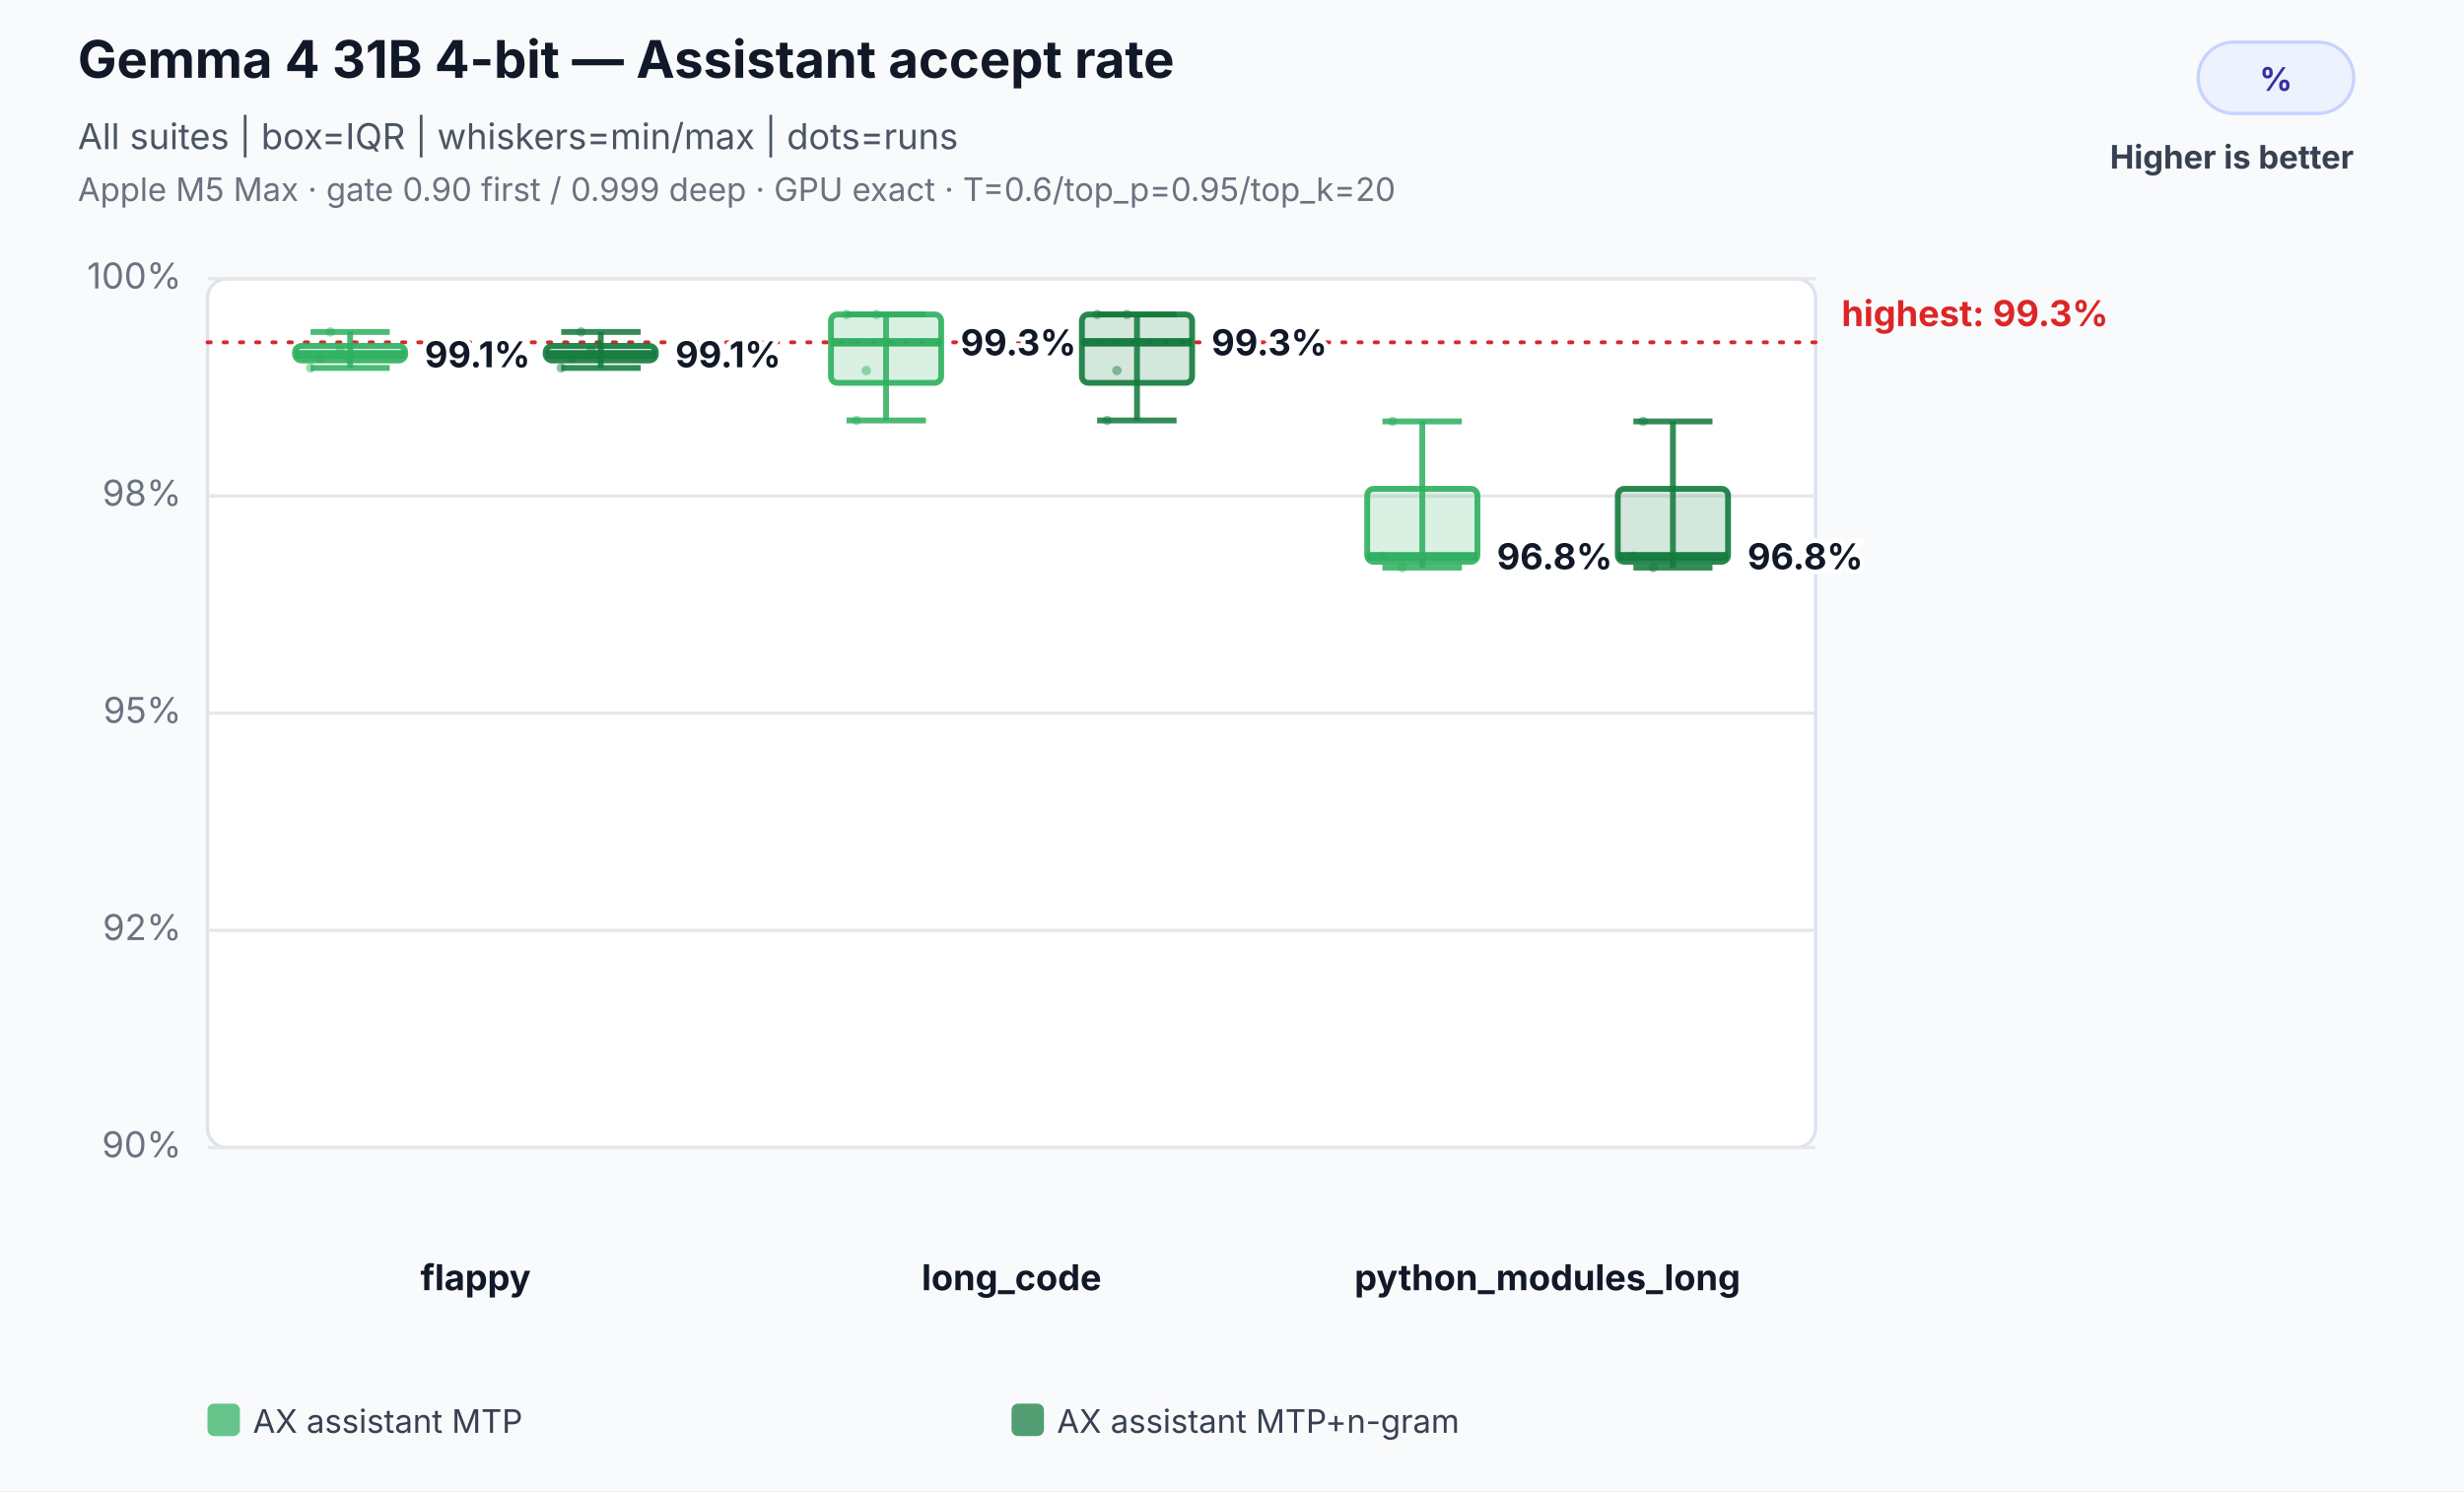
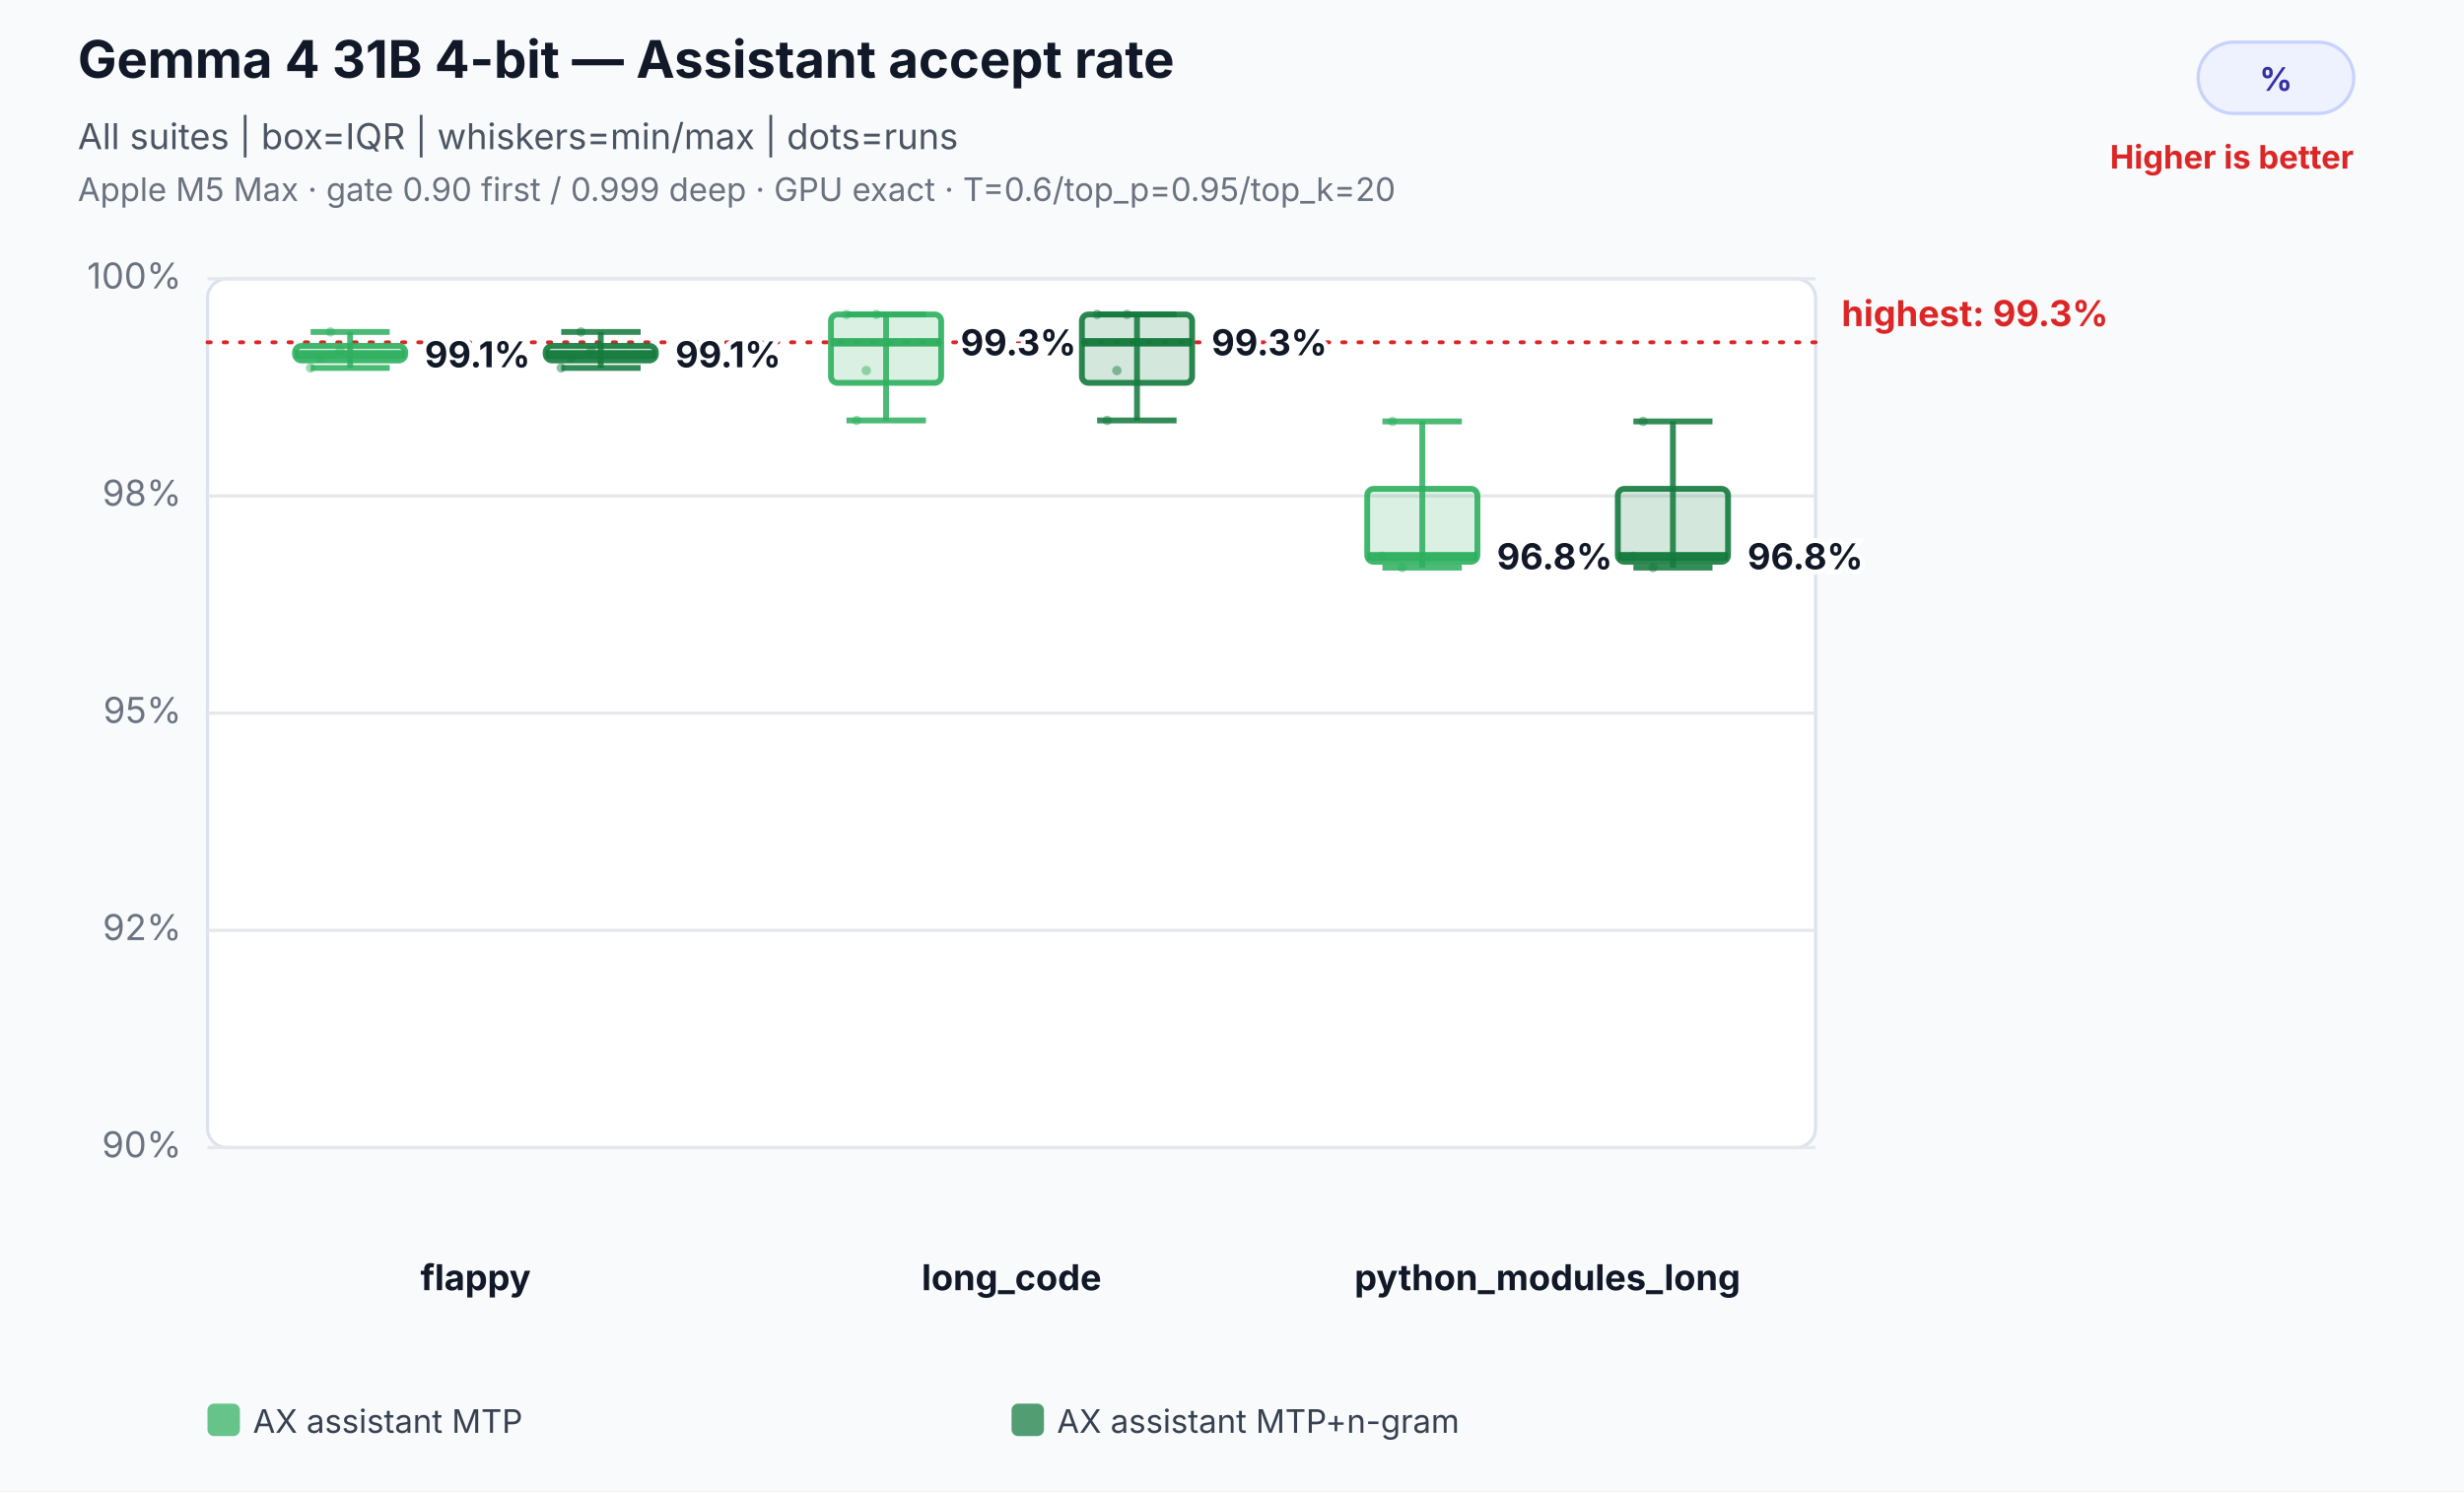
<svg xmlns="http://www.w3.org/2000/svg" width="760" height="460" viewBox="0 0 760 460" role="img" aria-labelledby="title desc">
  <rect width="100%" height="100%" fill="#f8fafc" />
  <text x="24" y="24" font-family="Inter,Segoe UI,Arial,sans-serif" font-size="16" font-weight="700" fill="#111827">Gemma 4 31B 4-bit — Assistant accept rate</text>
  <text x="24" y="46" font-family="Inter,Segoe UI,Arial,sans-serif" font-size="11" fill="#4b5563">All suites | box=IQR | whiskers=min/max | dots=runs</text>
  <text x="24" y="62" font-family="Inter,Segoe UI,Arial,sans-serif" font-size="10" fill="#6b7280">Apple M5 Max · gate 0.90 first / 0.999 deep · GPU exact · T=0.6/top_p=0.95/top_k=20</text>
  <rect x="678" y="13" width="48" height="22" rx="11" fill="#eef2ff" stroke="#c7d2fe" />
  <text x="702.0" y="28" text-anchor="middle" font-family="Inter,Segoe UI,Arial,sans-serif" font-size="10" font-weight="700" fill="#3730a3">%</text>
-   <text x="726" y="52" text-anchor="end" font-family="Inter,Segoe UI,Arial,sans-serif" font-size="10" font-weight="700" fill="#374151">Higher is better</text>
+   <text x="726" y="52" text-anchor="end" font-family="Inter,Segoe UI,Arial,sans-serif" font-size="10" font-weight="700" fill="#dc2626">Higher is better</text>
  <rect x="64" y="86" width="496" height="268" rx="6" fill="#ffffff" stroke="#dbe3ef" />
  <line x1="64" y1="354.0" x2="560" y2="354.0" stroke="#e5e7eb" stroke-width="1" />
  <text x="56" y="357.0" text-anchor="end" font-family="Inter,Segoe UI,Arial,sans-serif" font-size="11" fill="#6b7280">90%</text>
  <line x1="64" y1="287.0" x2="560" y2="287.0" stroke="#e5e7eb" stroke-width="1" />
  <text x="56" y="290.0" text-anchor="end" font-family="Inter,Segoe UI,Arial,sans-serif" font-size="11" fill="#6b7280">92%</text>
  <line x1="64" y1="220.0" x2="560" y2="220.0" stroke="#e5e7eb" stroke-width="1" />
  <text x="56" y="223.0" text-anchor="end" font-family="Inter,Segoe UI,Arial,sans-serif" font-size="11" fill="#6b7280">95%</text>
  <line x1="64" y1="153.0" x2="560" y2="153.0" stroke="#e5e7eb" stroke-width="1" />
  <text x="56" y="156.0" text-anchor="end" font-family="Inter,Segoe UI,Arial,sans-serif" font-size="11" fill="#6b7280">98%</text>
  <line x1="64" y1="86.0" x2="560" y2="86.0" stroke="#e5e7eb" stroke-width="1" />
  <text x="56" y="89.0" text-anchor="end" font-family="Inter,Segoe UI,Arial,sans-serif" font-size="11" fill="#6b7280">100%</text>
  <line x1="64" y1="105.6" x2="560" y2="105.6" stroke="#dc2626" stroke-width="1.2" stroke-dasharray="1 4" stroke-linecap="round" />
  <text x="568" y="100.6" text-anchor="start" font-family="Inter,Segoe UI,Arial,sans-serif" font-size="11" font-weight="700" fill="#dc2626" data-label="highest median">highest: 99.3%</text>
  <text x="146.7" y="398" text-anchor="middle" font-family="Inter,Segoe UI,Arial,sans-serif" font-size="11" font-weight="700" fill="#111827">flappy</text>
  <circle cx="95.8" cy="113.5" r="1.45" fill="#2eaf5f" fill-opacity="0.46" />
  <circle cx="98.8" cy="110.5" r="1.45" fill="#2eaf5f" fill-opacity="0.46" />
  <circle cx="101.9" cy="102.4" r="1.45" fill="#2eaf5f" fill-opacity="0.46" />
  <circle cx="104.9" cy="108.2" r="1.45" fill="#2eaf5f" fill-opacity="0.46" />
  <line x1="108.0" y1="102.4" x2="108.0" y2="113.5" stroke="#2eaf5f" stroke-opacity="0.86" stroke-width="1.8" />
  <line x1="95.8" y1="102.4" x2="120.2" y2="102.4" stroke="#2eaf5f" stroke-opacity="0.86" stroke-width="1.8" />
  <line x1="95.8" y1="113.5" x2="120.2" y2="113.5" stroke="#2eaf5f" stroke-opacity="0.86" stroke-width="1.8" />
  <rect x="91.0" y="106.7" width="34.0" height="4.5" rx="2" fill="#2eaf5f" fill-opacity="0.18" stroke="#2eaf5f" stroke-opacity="0.9" stroke-width="1.8" />
  <line x1="91.0" y1="109.3" x2="125.0" y2="109.3" stroke="#2eaf5f" stroke-opacity="0.96" stroke-width="2.6" />
  <text x="131.0" y="113.3" text-anchor="start" font-family="Inter,Segoe UI,Arial,sans-serif" font-size="11" font-weight="700" fill="#111827" stroke="#ffffff" stroke-width="3" paint-order="stroke">99.1%</text>
  <circle cx="173.1" cy="113.5" r="1.45" fill="#137a3d" fill-opacity="0.46" />
  <circle cx="176.2" cy="110.5" r="1.45" fill="#137a3d" fill-opacity="0.46" />
  <circle cx="179.2" cy="102.4" r="1.45" fill="#137a3d" fill-opacity="0.46" />
  <circle cx="182.3" cy="108.2" r="1.45" fill="#137a3d" fill-opacity="0.46" />
  <line x1="185.3" y1="102.4" x2="185.3" y2="113.5" stroke="#137a3d" stroke-opacity="0.86" stroke-width="1.8" />
  <line x1="173.1" y1="102.4" x2="197.6" y2="102.4" stroke="#137a3d" stroke-opacity="0.86" stroke-width="1.8" />
  <line x1="173.1" y1="113.5" x2="197.6" y2="113.5" stroke="#137a3d" stroke-opacity="0.86" stroke-width="1.8" />
  <rect x="168.3" y="106.7" width="34.0" height="4.5" rx="2" fill="#137a3d" fill-opacity="0.18" stroke="#137a3d" stroke-opacity="0.9" stroke-width="1.8" />
  <line x1="168.3" y1="109.3" x2="202.3" y2="109.3" stroke="#137a3d" stroke-opacity="0.96" stroke-width="2.6" />
  <text x="208.3" y="113.3" text-anchor="start" font-family="Inter,Segoe UI,Arial,sans-serif" font-size="11" font-weight="700" fill="#111827" stroke="#ffffff" stroke-width="3" paint-order="stroke">99.1%</text>
  <text x="312.0" y="398" text-anchor="middle" font-family="Inter,Segoe UI,Arial,sans-serif" font-size="11" font-weight="700" fill="#111827">long_code</text>
  <circle cx="261.1" cy="97.0" r="1.45" fill="#2eaf5f" fill-opacity="0.46" />
  <circle cx="264.2" cy="129.7" r="1.45" fill="#2eaf5f" fill-opacity="0.46" />
  <circle cx="267.2" cy="114.3" r="1.45" fill="#2eaf5f" fill-opacity="0.46" />
  <circle cx="270.3" cy="97.0" r="1.45" fill="#2eaf5f" fill-opacity="0.46" />
  <line x1="273.3" y1="97.0" x2="273.3" y2="129.7" stroke="#2eaf5f" stroke-opacity="0.86" stroke-width="1.8" />
  <line x1="261.1" y1="97.0" x2="285.6" y2="97.0" stroke="#2eaf5f" stroke-opacity="0.86" stroke-width="1.8" />
  <line x1="261.1" y1="129.7" x2="285.6" y2="129.7" stroke="#2eaf5f" stroke-opacity="0.86" stroke-width="1.8" />
  <rect x="256.3" y="97.0" width="34.0" height="21.1" rx="2" fill="#2eaf5f" fill-opacity="0.18" stroke="#2eaf5f" stroke-opacity="0.9" stroke-width="1.8" />
  <line x1="256.3" y1="105.6" x2="290.3" y2="105.6" stroke="#2eaf5f" stroke-opacity="0.96" stroke-width="2.6" />
  <text x="296.3" y="109.6" text-anchor="start" font-family="Inter,Segoe UI,Arial,sans-serif" font-size="11" font-weight="700" fill="#111827" stroke="#ffffff" stroke-width="3" paint-order="stroke">99.3%</text>
  <circle cx="338.4" cy="97.0" r="1.45" fill="#137a3d" fill-opacity="0.46" />
  <circle cx="341.5" cy="129.7" r="1.45" fill="#137a3d" fill-opacity="0.46" />
  <circle cx="344.5" cy="114.3" r="1.45" fill="#137a3d" fill-opacity="0.46" />
  <circle cx="347.6" cy="97.0" r="1.45" fill="#137a3d" fill-opacity="0.46" />
  <line x1="350.7" y1="97.0" x2="350.7" y2="129.7" stroke="#137a3d" stroke-opacity="0.86" stroke-width="1.8" />
  <line x1="338.4" y1="97.0" x2="362.9" y2="97.0" stroke="#137a3d" stroke-opacity="0.86" stroke-width="1.8" />
  <line x1="338.4" y1="129.7" x2="362.9" y2="129.7" stroke="#137a3d" stroke-opacity="0.86" stroke-width="1.8" />
  <rect x="333.7" y="97.0" width="34.0" height="21.1" rx="2" fill="#137a3d" fill-opacity="0.18" stroke="#137a3d" stroke-opacity="0.9" stroke-width="1.8" />
  <line x1="333.7" y1="105.6" x2="367.7" y2="105.6" stroke="#137a3d" stroke-opacity="0.96" stroke-width="2.6" />
  <text x="373.7" y="109.6" text-anchor="start" font-family="Inter,Segoe UI,Arial,sans-serif" font-size="11" font-weight="700" fill="#111827" stroke="#ffffff" stroke-width="3" paint-order="stroke">99.3%</text>
  <text x="477.3" y="398" text-anchor="middle" font-family="Inter,Segoe UI,Arial,sans-serif" font-size="11" font-weight="700" fill="#111827">python_modules_long</text>
  <circle cx="426.4" cy="171.6" r="1.45" fill="#2eaf5f" fill-opacity="0.46" />
  <circle cx="429.5" cy="130.0" r="1.45" fill="#2eaf5f" fill-opacity="0.46" />
  <circle cx="432.5" cy="175.1" r="1.45" fill="#2eaf5f" fill-opacity="0.46" />
  <line x1="438.7" y1="130.0" x2="438.7" y2="175.1" stroke="#2eaf5f" stroke-opacity="0.86" stroke-width="1.8" />
  <line x1="426.4" y1="130.0" x2="450.9" y2="130.0" stroke="#2eaf5f" stroke-opacity="0.86" stroke-width="1.8" />
  <line x1="426.4" y1="175.1" x2="450.9" y2="175.1" stroke="#2eaf5f" stroke-opacity="0.86" stroke-width="1.8" />
  <rect x="421.7" y="150.8" width="34.0" height="22.5" rx="2" fill="#2eaf5f" fill-opacity="0.18" stroke="#2eaf5f" stroke-opacity="0.9" stroke-width="1.8" />
  <line x1="421.7" y1="171.6" x2="455.7" y2="171.6" stroke="#2eaf5f" stroke-opacity="0.96" stroke-width="2.6" />
  <text x="461.7" y="175.6" text-anchor="start" font-family="Inter,Segoe UI,Arial,sans-serif" font-size="11" font-weight="700" fill="#111827" stroke="#ffffff" stroke-width="3" paint-order="stroke">96.8%</text>
  <circle cx="503.8" cy="171.6" r="1.45" fill="#137a3d" fill-opacity="0.46" />
  <circle cx="506.8" cy="130.0" r="1.45" fill="#137a3d" fill-opacity="0.46" />
  <circle cx="509.9" cy="175.1" r="1.45" fill="#137a3d" fill-opacity="0.46" />
  <line x1="516.0" y1="130.0" x2="516.0" y2="175.1" stroke="#137a3d" stroke-opacity="0.86" stroke-width="1.8" />
  <line x1="503.8" y1="130.0" x2="528.2" y2="130.0" stroke="#137a3d" stroke-opacity="0.86" stroke-width="1.8" />
  <line x1="503.8" y1="175.1" x2="528.2" y2="175.1" stroke="#137a3d" stroke-opacity="0.86" stroke-width="1.8" />
  <rect x="499.0" y="150.8" width="34.0" height="22.5" rx="2" fill="#137a3d" fill-opacity="0.18" stroke="#137a3d" stroke-opacity="0.9" stroke-width="1.8" />
  <line x1="499.0" y1="171.6" x2="533.0" y2="171.6" stroke="#137a3d" stroke-opacity="0.96" stroke-width="2.6" />
  <text x="539.0" y="175.6" text-anchor="start" font-family="Inter,Segoe UI,Arial,sans-serif" font-size="11" font-weight="700" fill="#111827" stroke="#ffffff" stroke-width="3" paint-order="stroke">96.8%</text>
  <rect x="64.0" y="433" width="10" height="10" rx="2" fill="#2eaf5f" fill-opacity="0.72" />
  <text x="78.0" y="442" font-family="Inter,Segoe UI,Arial,sans-serif" font-size="10" fill="#374151">AX assistant MTP</text>
  <rect x="312.0" y="433" width="10" height="10" rx="2" fill="#137a3d" fill-opacity="0.72" />
  <text x="326.0" y="442" font-family="Inter,Segoe UI,Arial,sans-serif" font-size="10" fill="#374151">AX assistant MTP+n-gram</text>
</svg>
